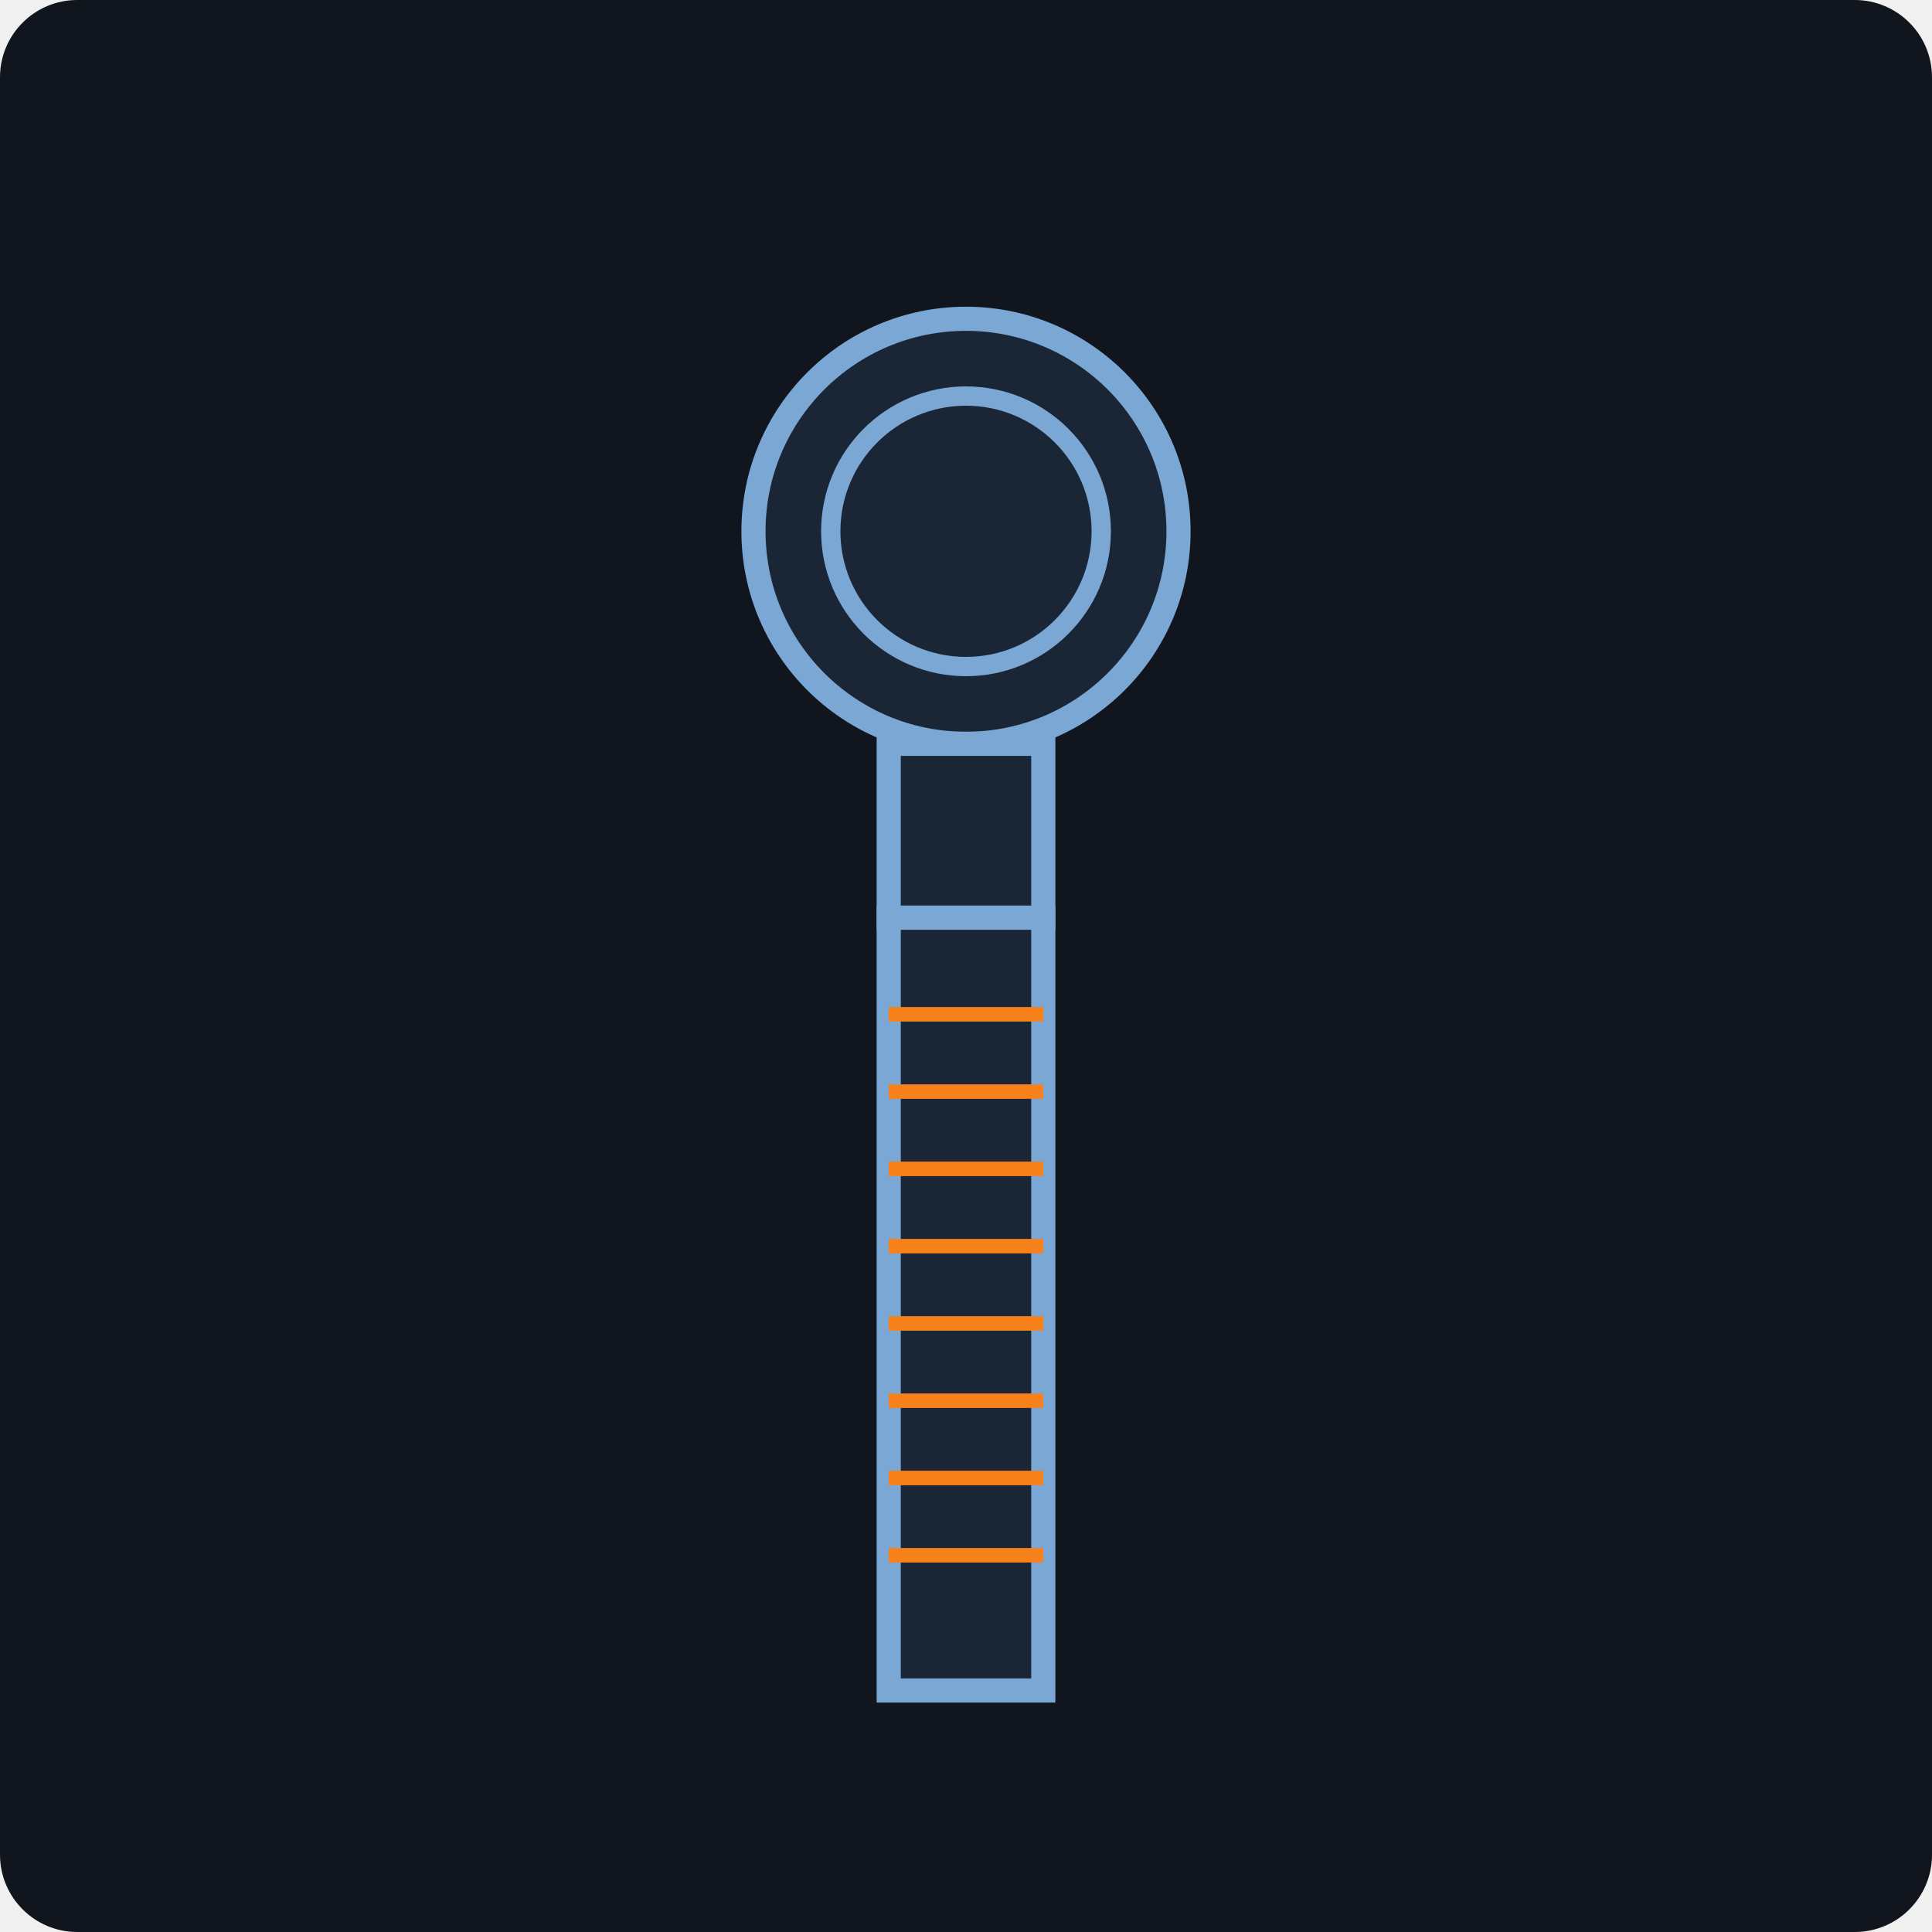
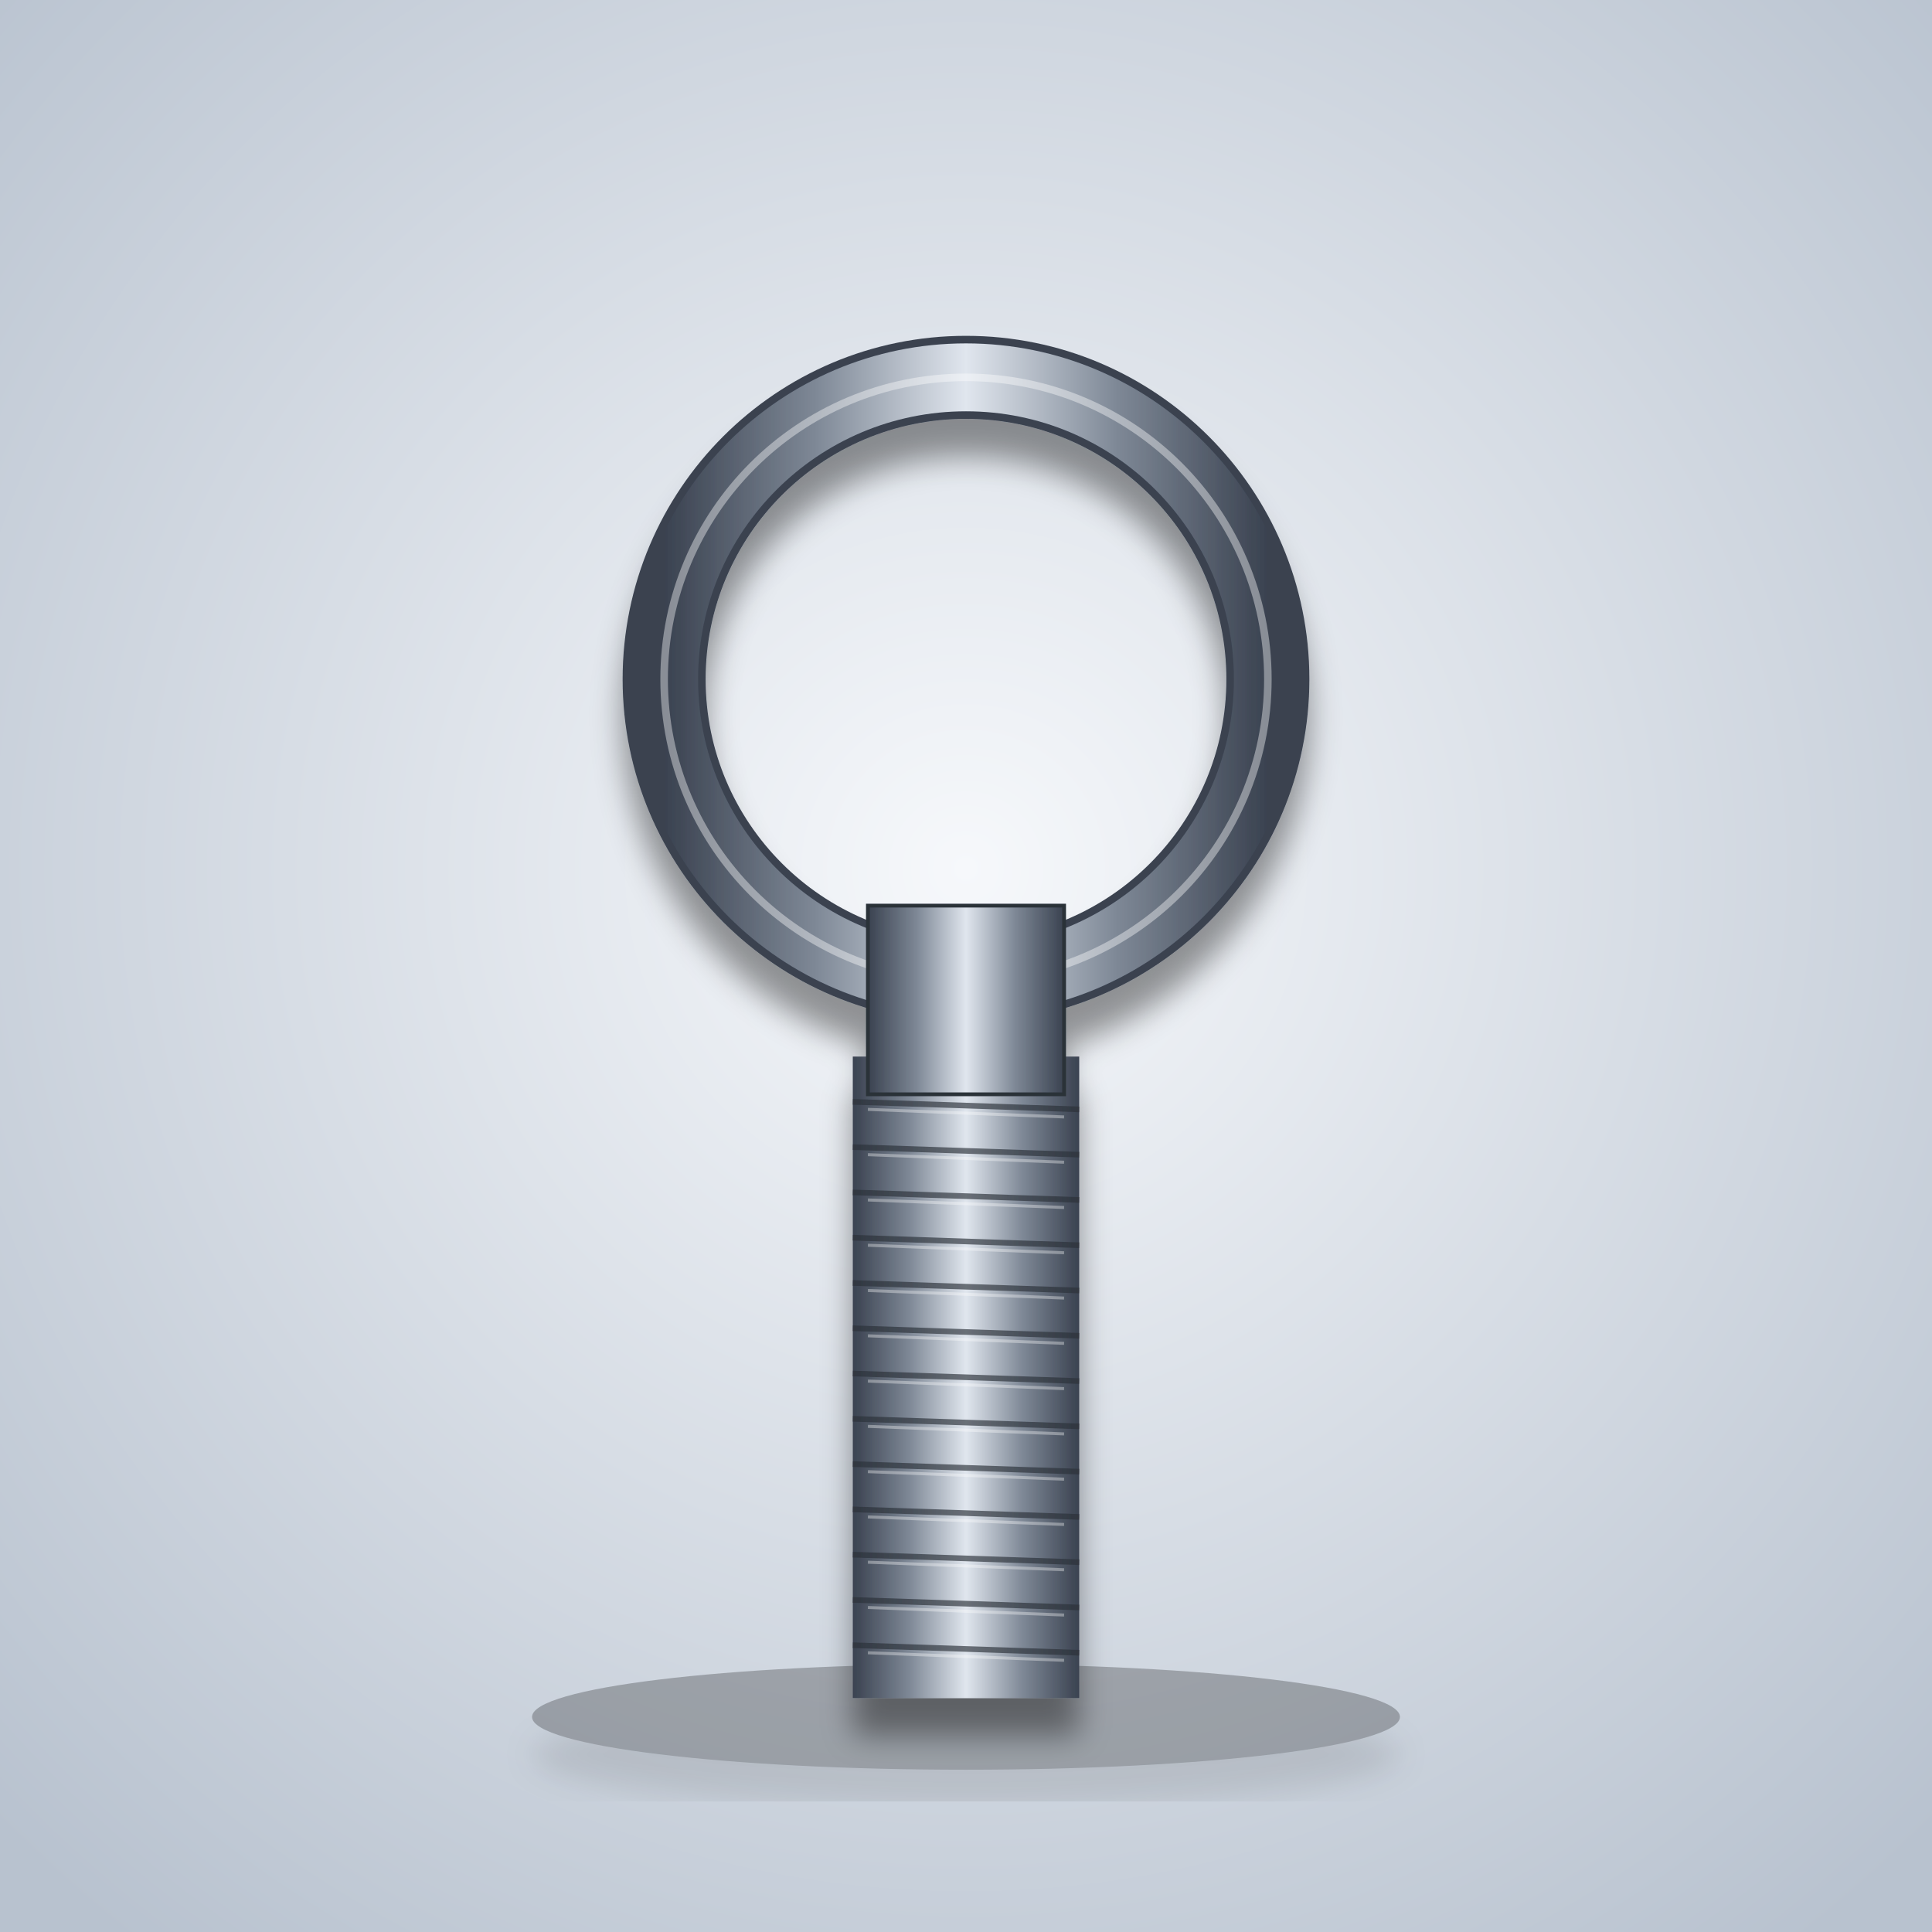
- <svg xmlns="http://www.w3.org/2000/svg" viewBox="0 0 200 200">
-   <rect width="200" height="200" fill="#11151d" rx="8" />
-   <g stroke="#7ba7d4" stroke-width="2.5" fill="none">
-     <circle cx="100" cy="55" r="22" fill="#1a2535" />
-     <circle cx="100" cy="55" r="14" stroke-width="2" />
-     <rect x="92" y="77" width="16" height="18" fill="#1a2535" />
-     <rect x="92" y="95" width="16" height="80" fill="#1a2535" />
-   </g>
-   <g stroke="#f7811a" stroke-width="1.5" fill="none">
-     <line x1="92" y1="105" x2="108" y2="105" />
-     <line x1="92" y1="113" x2="108" y2="113" />
-     <line x1="92" y1="121" x2="108" y2="121" />
-     <line x1="92" y1="129" x2="108" y2="129" />
-     <line x1="92" y1="137" x2="108" y2="137" />
-     <line x1="92" y1="145" x2="108" y2="145" />
-     <line x1="92" y1="153" x2="108" y2="153" />
-     <line x1="92" y1="161" x2="108" y2="161" />
+ <svg xmlns="http://www.w3.org/2000/svg" viewBox="0 0 512 512" width="512" height="512">
+   <defs>
+     <radialGradient id="bg" cx="50%" cy="45%" r="70%">
+       <stop offset="0%" stop-color="#f6f8fb" />
+       <stop offset="100%" stop-color="#b8c2cf" />
+     </radialGradient>
+   </defs>
+   <rect width="100%" height="100%" fill="url(#bg)" />
+   <filter id="ds" x="-30%" y="-30%" width="160%" height="160%">
+     <feGaussianBlur in="SourceAlpha" stdDeviation="4" />
+     <feOffset dx="0" dy="10" />
+     <feComponentTransfer>
+       <feFuncA type="linear" slope="0.4" />
+     </feComponentTransfer>
+     <feMerge>
+       <feMergeNode />
+       <feMergeNode in="SourceGraphic" />
+     </feMerge>
+   </filter>
+   <linearGradient id="shaft" x1="0%" y1="0%" x2="100%" y2="0%">
+     <stop offset="0%" stop-color="#3a4250" />
+     <stop offset="25%" stop-color="#7e8896" />
+     <stop offset="50%" stop-color="#e0e6ee" />
+     <stop offset="75%" stop-color="#7e8896" />
+     <stop offset="100%" stop-color="#3a4250" />
+   </linearGradient>
+   <ellipse cx="256" cy="455" rx="115" ry="14" fill="#000" opacity="0.25" filter="url(#ds)" />
+   <g filter="url(#ds)">
+     <rect x="226" y="280" width="60" height="170" fill="url(#shaft)" />
+     <line x1="226" y1="292" x2="286" y2="294" stroke="#2a3038" stroke-width="1.5" opacity="0.65" />
+     <line x1="226" y1="304" x2="286" y2="306" stroke="#2a3038" stroke-width="1.5" opacity="0.65" />
+     <line x1="226" y1="316" x2="286" y2="318" stroke="#2a3038" stroke-width="1.5" opacity="0.65" />
+     <line x1="226" y1="328" x2="286" y2="330" stroke="#2a3038" stroke-width="1.5" opacity="0.65" />
+     <line x1="226" y1="340" x2="286" y2="342" stroke="#2a3038" stroke-width="1.5" opacity="0.65" />
+     <line x1="226" y1="352" x2="286" y2="354" stroke="#2a3038" stroke-width="1.5" opacity="0.65" />
+     <line x1="226" y1="364" x2="286" y2="366" stroke="#2a3038" stroke-width="1.5" opacity="0.65" />
+     <line x1="226" y1="376" x2="286" y2="378" stroke="#2a3038" stroke-width="1.5" opacity="0.65" />
+     <line x1="226" y1="388" x2="286" y2="390" stroke="#2a3038" stroke-width="1.5" opacity="0.65" />
+     <line x1="226" y1="400" x2="286" y2="402" stroke="#2a3038" stroke-width="1.5" opacity="0.65" />
+     <line x1="226" y1="412" x2="286" y2="414" stroke="#2a3038" stroke-width="1.5" opacity="0.65" />
+     <line x1="226" y1="424" x2="286" y2="426" stroke="#2a3038" stroke-width="1.5" opacity="0.65" />
+     <line x1="226" y1="436" x2="286" y2="438" stroke="#2a3038" stroke-width="1.5" opacity="0.65" />
+     <line x1="230" y1="294" x2="282" y2="296" stroke="#fff" stroke-width="0.8" opacity="0.35" />
+     <line x1="230" y1="306" x2="282" y2="308" stroke="#fff" stroke-width="0.8" opacity="0.35" />
+     <line x1="230" y1="318" x2="282" y2="320" stroke="#fff" stroke-width="0.8" opacity="0.35" />
+     <line x1="230" y1="330" x2="282" y2="332" stroke="#fff" stroke-width="0.8" opacity="0.35" />
+     <line x1="230" y1="342" x2="282" y2="344" stroke="#fff" stroke-width="0.8" opacity="0.35" />
+     <line x1="230" y1="354" x2="282" y2="356" stroke="#fff" stroke-width="0.8" opacity="0.35" />
+     <line x1="230" y1="366" x2="282" y2="368" stroke="#fff" stroke-width="0.8" opacity="0.35" />
+     <line x1="230" y1="378" x2="282" y2="380" stroke="#fff" stroke-width="0.8" opacity="0.35" />
+     <line x1="230" y1="390" x2="282" y2="392" stroke="#fff" stroke-width="0.8" opacity="0.35" />
+     <line x1="230" y1="402" x2="282" y2="404" stroke="#fff" stroke-width="0.8" opacity="0.35" />
+     <line x1="230" y1="414" x2="282" y2="416" stroke="#fff" stroke-width="0.8" opacity="0.35" />
+     <line x1="230" y1="426" x2="282" y2="428" stroke="#fff" stroke-width="0.8" opacity="0.35" />
+     <line x1="230" y1="438" x2="282" y2="440" stroke="#fff" stroke-width="0.8" opacity="0.35" />
+     <circle cx="256" cy="180" r="80" fill="none" stroke="#3a4250" stroke-width="22" stroke-linecap="round" />
+     <circle cx="256" cy="180" r="80" fill="none" stroke="url(#shaft)" stroke-width="18" stroke-linecap="round" />
+     <circle cx="256" cy="180" r="80" fill="none" stroke="#fff" stroke-width="2" opacity="0.4" />
+     <rect x="230" y="240" width="52" height="50" fill="url(#shaft)" stroke="#2a3038" stroke-width="1" />
  </g>
</svg>
